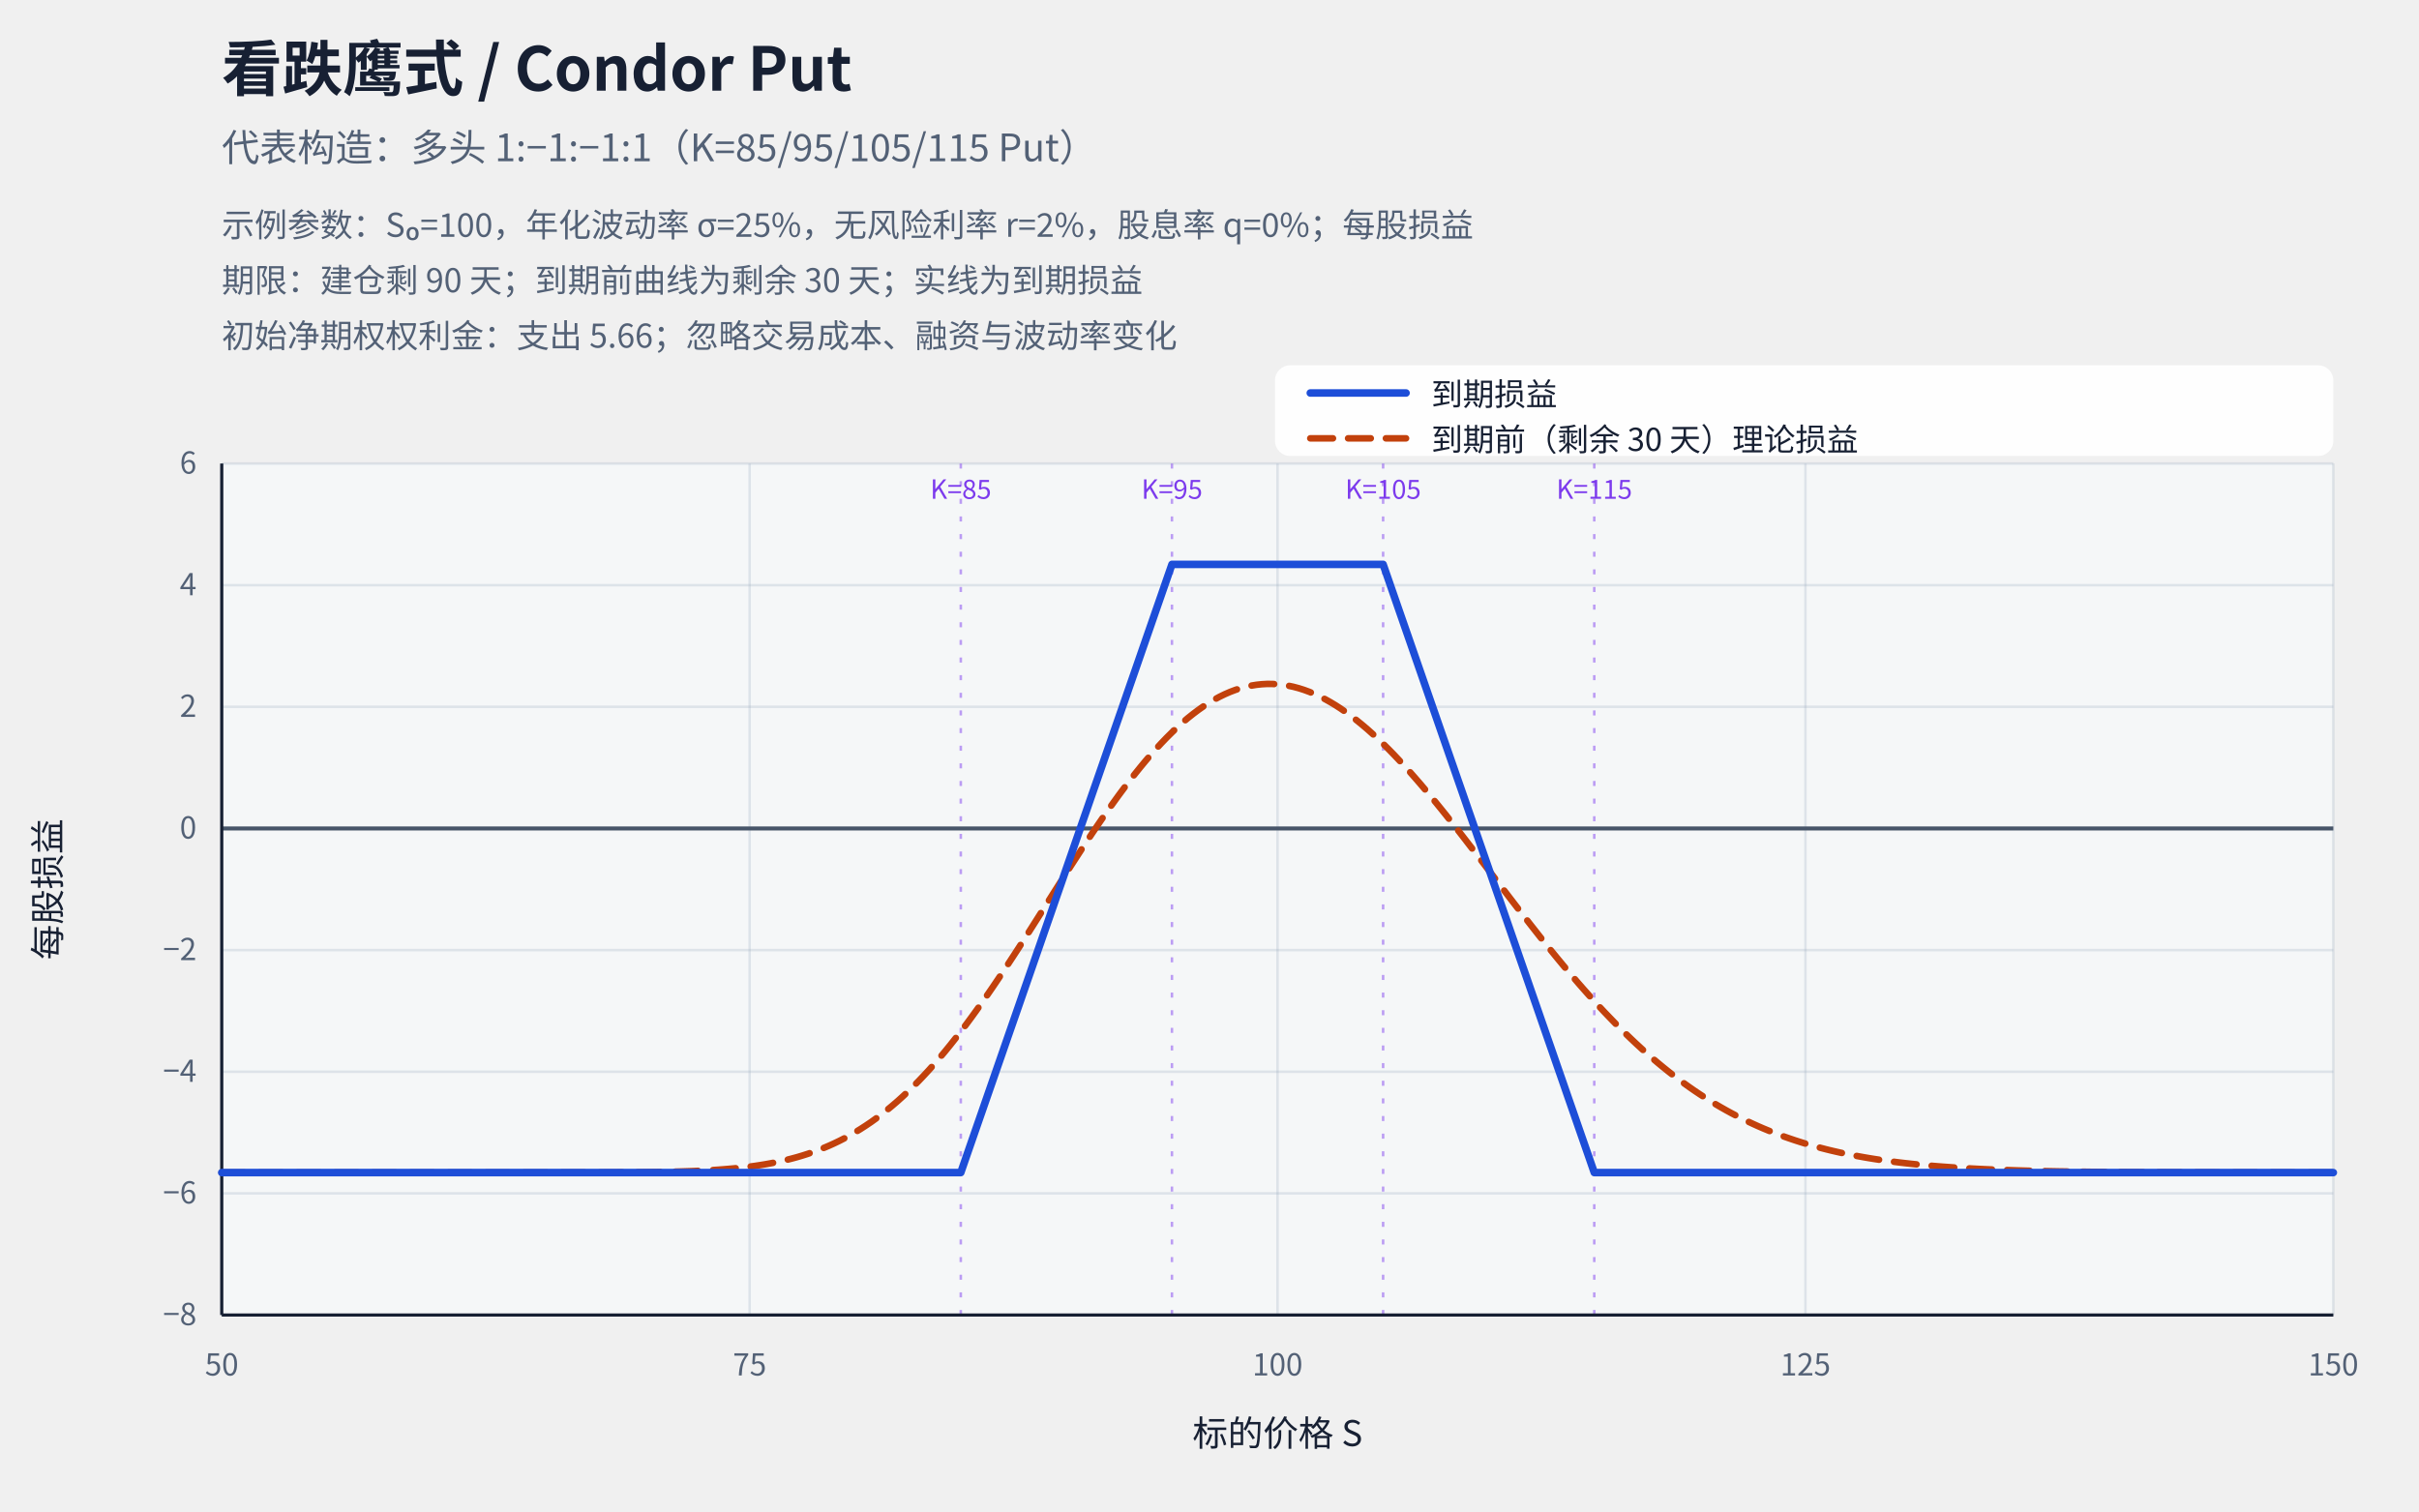
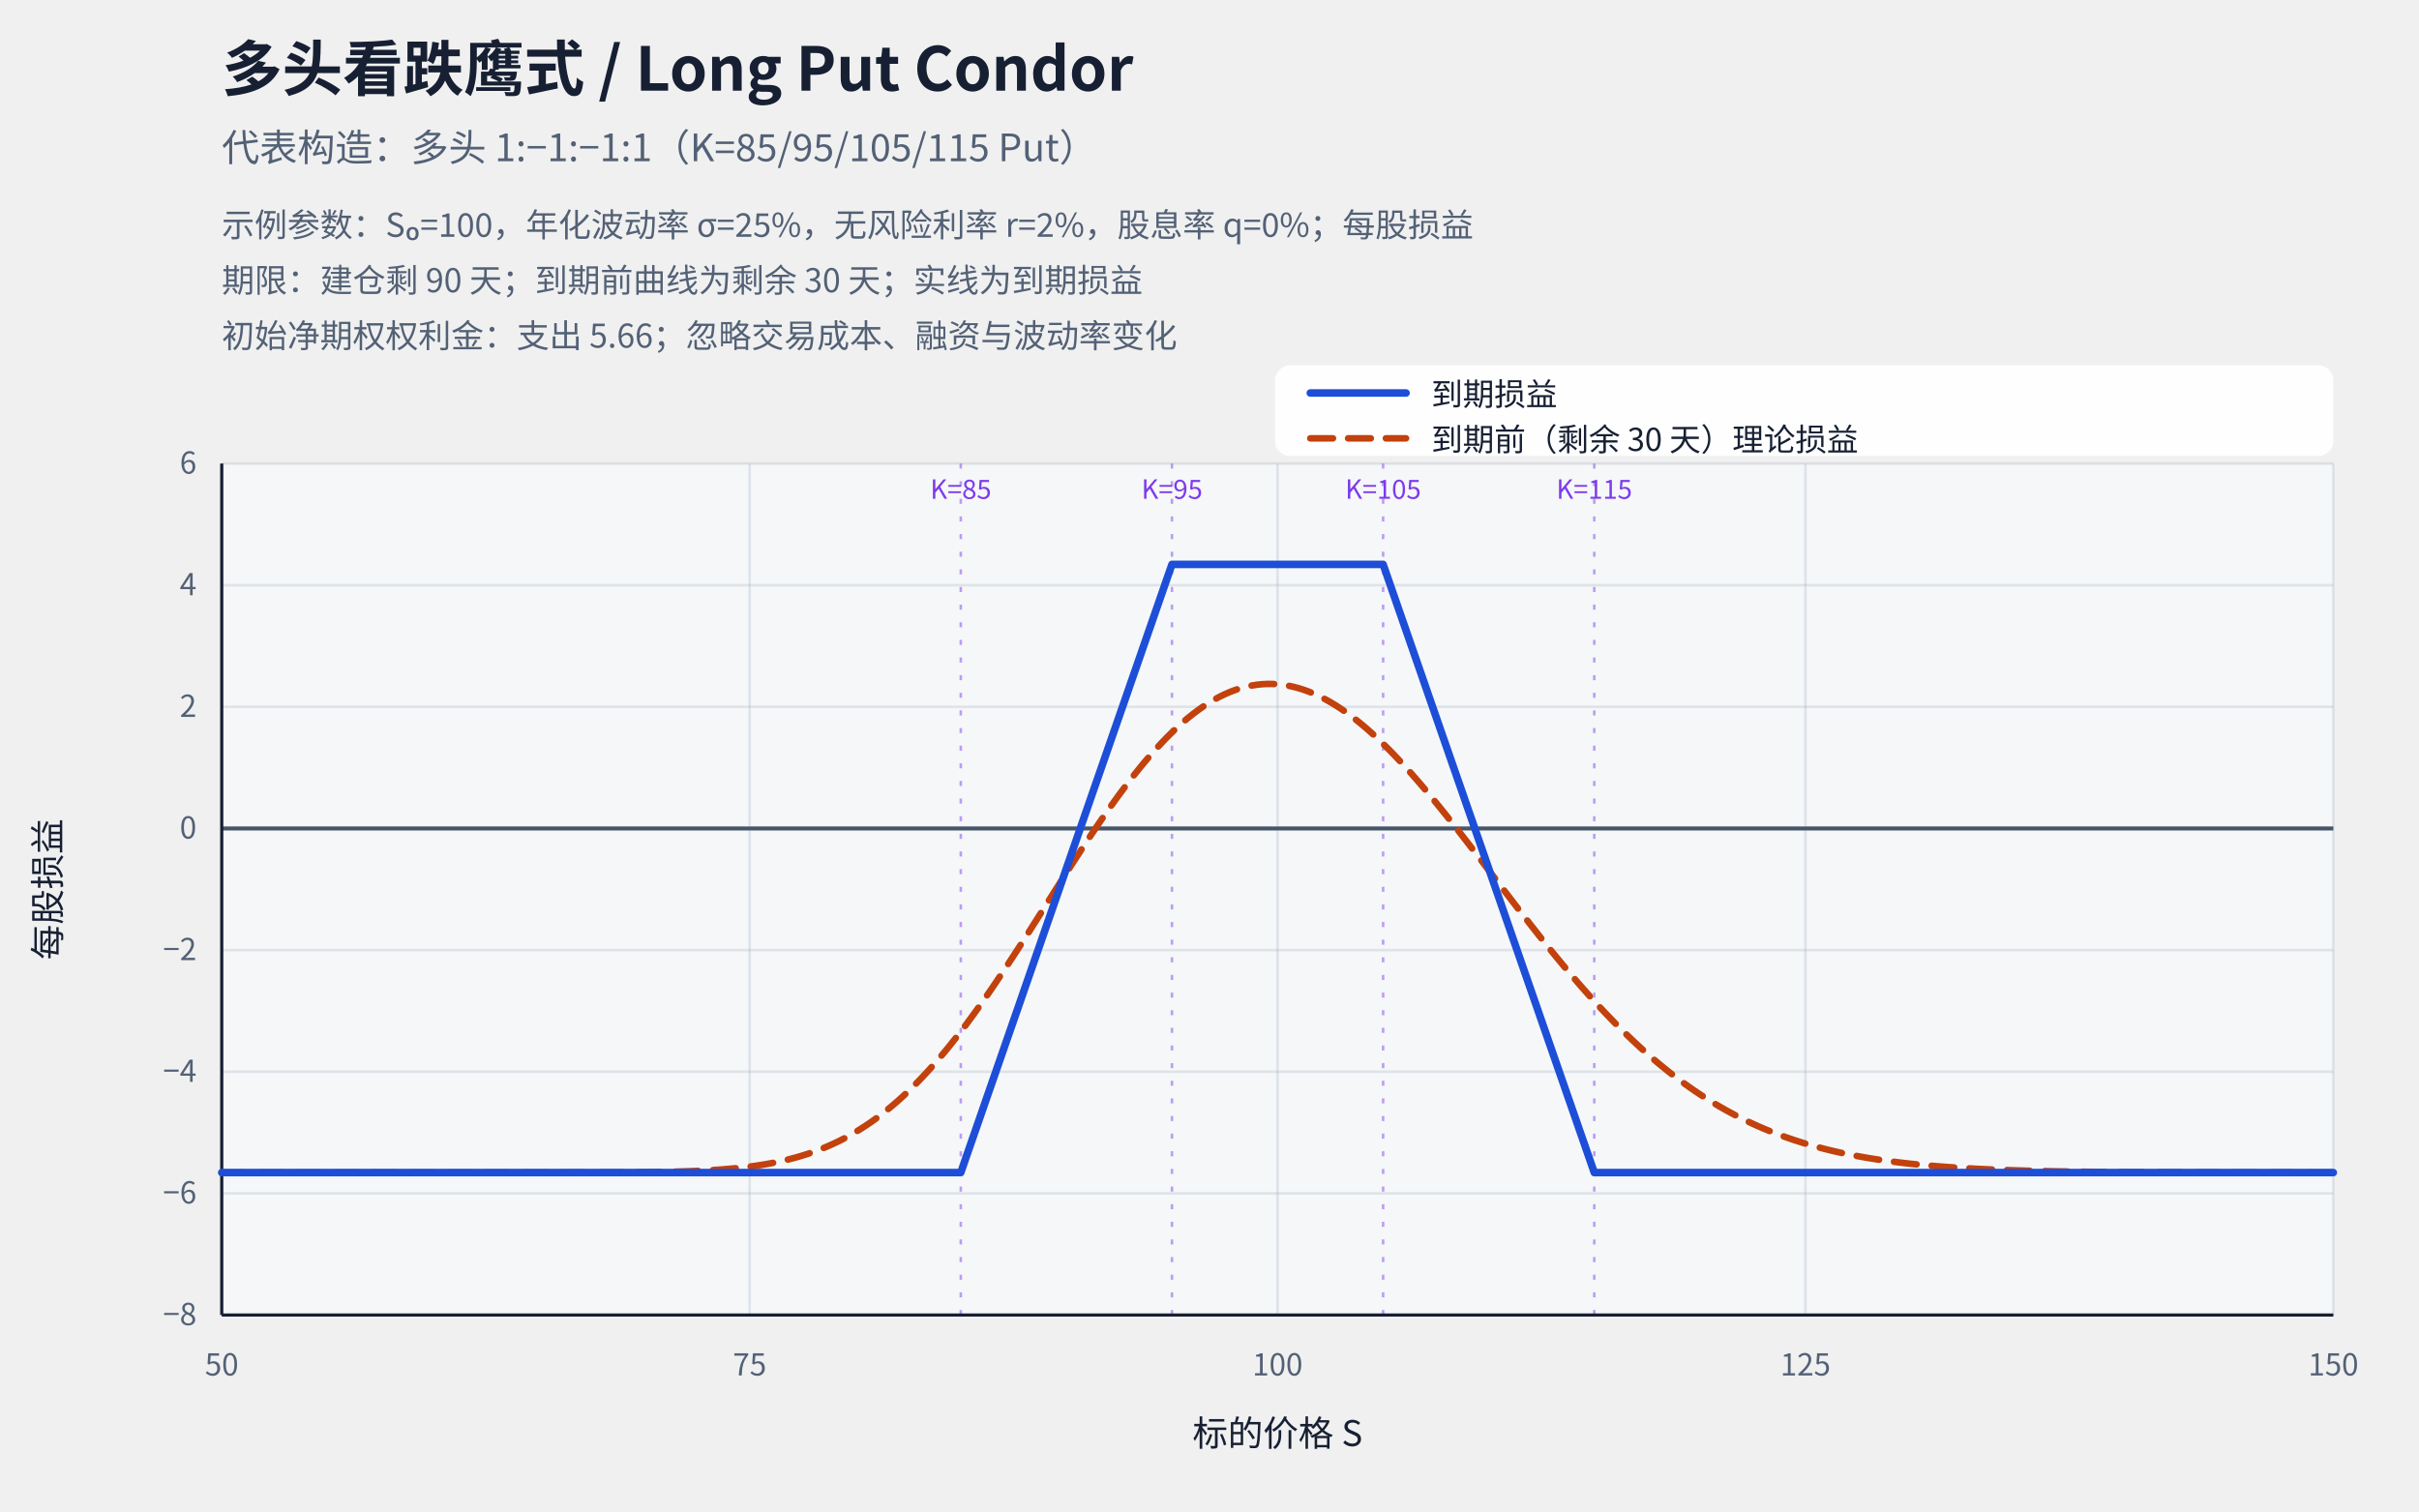
<svg xmlns="http://www.w3.org/2000/svg" width="960" height="600" viewBox="0 0 960 600" role="img" aria-labelledby="chart-title chart-desc">
  <style>
    :root { color-scheme: light dark; }
    text { font-family: -apple-system, BlinkMacSystemFont, 'Segoe UI', 'Noto Sans CJK SC', 'PingFang SC', sans-serif; fill:#172033; }
    .muted { fill:#536176; }
    .grid { stroke:#94a3b8; stroke-opacity:.24; stroke-width:1; }
    .axis { stroke:#172033; stroke-width:1.25; }
    .zero { stroke:#475569; stroke-width:1.6; }
    .strike { stroke:#7c3aed; stroke-width:1; stroke-dasharray:2 5; stroke-opacity:.48; }
    .strike-label { fill:#7c3aed; }
    .solid { fill:none; stroke:#1d4ed8; stroke-width:3; stroke-linecap:round; stroke-linejoin:round; }
    .before { fill:none; stroke:#c2410c; stroke-width:2.6; stroke-dasharray:9 6; stroke-linecap:round; stroke-linejoin:round; }
    .legend-bg { fill:#ffffff; fill-opacity:.92; }
    .plot-bg { fill:#f8fafc; fill-opacity:.65; }
    @media (prefers-color-scheme: dark) {
      text { fill:#e6edf7; }
      .muted { fill:#b2bfd2; }
      .grid { stroke:#64748b; }
      .axis { stroke:#e6edf7; }
      .zero { stroke:#cbd5e1; }
      .strike { stroke:#c4b5fd; }
      .strike-label { fill:#c4b5fd; }
      .solid { stroke:#60a5fa; }
      .before { stroke:#fb923c; }
      .legend-bg { fill:#171b22; }
      .plot-bg { fill:#111827; }
    }
  </style>
-   <text x="88" y="36" font-size="24" font-weight="700">看跌鹰式 / Condor Put</text>
+   <text x="88" y="36" font-size="24" font-weight="700">多头看跌鹰式 / Long Put Condor</text>
  <text x="88" y="64" font-size="15" class="muted">代表构造：多头 1:−1:−1:1（K=85/95/105/115 Put）</text>
  <text x="88" y="94" font-size="13" class="muted">示例参数：S₀=100，年化波动率 σ=25%，无风险利率 r=2%，股息率 q=0%；每股损益</text>
  <text x="88" y="116" font-size="13" class="muted">期限：建仓剩 90 天；到期前曲线为剩余 30 天；实线为到期损益</text>
  <text x="88" y="138" font-size="13" class="muted">初始净期权权利金：支出 5.66；忽略交易成本、融资与波动率变化</text>
  <rect x="506" y="145" width="420" height="36" rx="6" class="legend-bg" />
  <line x1="520" y1="156" x2="558" y2="156" class="solid" />
  <text x="568" y="161" font-size="12.5">到期损益</text>
  <line x1="520" y1="174" x2="558" y2="174" class="before" />
  <text x="568" y="179" font-size="12.5">到期前（剩余 30 天）理论损益</text>
  <rect x="88" y="184" width="838" height="338" class="plot-bg" />
  <line x1="88.00" y1="184" x2="88.00" y2="522" class="grid" />
  <text x="88.00" y="546" font-size="12" text-anchor="middle" class="muted">50</text>
  <line x1="297.50" y1="184" x2="297.50" y2="522" class="grid" />
  <text x="297.50" y="546" font-size="12" text-anchor="middle" class="muted">75</text>
  <line x1="507.00" y1="184" x2="507.00" y2="522" class="grid" />
  <text x="507.00" y="546" font-size="12" text-anchor="middle" class="muted">100</text>
  <line x1="716.50" y1="184" x2="716.50" y2="522" class="grid" />
  <text x="716.50" y="546" font-size="12" text-anchor="middle" class="muted">125</text>
  <line x1="926.00" y1="184" x2="926.00" y2="522" class="grid" />
  <text x="926.00" y="546" font-size="12" text-anchor="middle" class="muted">150</text>
  <line x1="88" y1="522.00" x2="926" y2="522.00" class="grid" />
  <text x="78" y="526.00" font-size="12" text-anchor="end" class="muted">−8</text>
  <line x1="88" y1="473.71" x2="926" y2="473.71" class="grid" />
  <text x="78" y="477.71" font-size="12" text-anchor="end" class="muted">−6</text>
  <line x1="88" y1="425.43" x2="926" y2="425.43" class="grid" />
  <text x="78" y="429.43" font-size="12" text-anchor="end" class="muted">−4</text>
  <line x1="88" y1="377.14" x2="926" y2="377.14" class="grid" />
  <text x="78" y="381.14" font-size="12" text-anchor="end" class="muted">−2</text>
  <line x1="88" y1="328.86" x2="926" y2="328.86" class="zero" />
  <text x="78" y="332.86" font-size="12" text-anchor="end" class="muted">0</text>
  <line x1="88" y1="280.57" x2="926" y2="280.57" class="grid" />
  <text x="78" y="284.57" font-size="12" text-anchor="end" class="muted">2</text>
  <line x1="88" y1="232.29" x2="926" y2="232.29" class="grid" />
  <text x="78" y="236.29" font-size="12" text-anchor="end" class="muted">4</text>
  <line x1="88" y1="184.00" x2="926" y2="184.00" class="grid" />
  <text x="78" y="188.00" font-size="12" text-anchor="end" class="muted">6</text>
  <line x1="381.30" y1="184" x2="381.30" y2="522" class="strike" />
  <text x="381.30" y="198" font-size="10.5" text-anchor="middle" class="strike-label">K=85</text>
  <line x1="465.10" y1="184" x2="465.10" y2="522" class="strike" />
  <text x="465.10" y="198" font-size="10.5" text-anchor="middle" class="strike-label">K=95</text>
  <line x1="548.90" y1="184" x2="548.90" y2="522" class="strike" />
  <text x="548.90" y="198" font-size="10.5" text-anchor="middle" class="strike-label">K=105</text>
  <line x1="632.70" y1="184" x2="632.70" y2="522" class="strike" />
  <text x="632.70" y="198" font-size="10.5" text-anchor="middle" class="strike-label">K=115</text>
  <line x1="88" y1="184" x2="88" y2="522" class="axis" />
  <line x1="88" y1="522" x2="926" y2="522" class="axis" />
  <path d="M 88.00,465.46 L 90.09,465.46 L 92.19,465.46 L 94.28,465.46 L 96.38,465.46 L 98.47,465.46 L 100.57,465.46 L 102.67,465.46 L 104.76,465.46 L 106.86,465.46 L 108.95,465.46 L 111.05,465.46 L 113.14,465.46 L 115.23,465.46 L 117.33,465.46 L 119.42,465.46 L 121.52,465.46 L 123.62,465.46 L 125.71,465.46 L 127.81,465.46 L 129.90,465.46 L 132.00,465.46 L 134.09,465.46 L 136.19,465.46 L 138.28,465.46 L 140.38,465.46 L 142.47,465.46 L 144.56,465.46 L 146.66,465.46 L 148.75,465.46 L 150.85,465.46 L 152.94,465.46 L 155.04,465.46 L 157.13,465.46 L 159.23,465.46 L 161.32,465.46 L 163.42,465.46 L 165.51,465.46 L 167.61,465.46 L 169.70,465.46 L 171.80,465.46 L 173.89,465.46 L 175.99,465.46 L 178.08,465.46 L 180.18,465.46 L 182.28,465.46 L 184.37,465.46 L 186.46,465.46 L 188.56,465.46 L 190.66,465.46 L 192.75,465.46 L 194.84,465.46 L 196.94,465.46 L 199.04,465.46 L 201.13,465.46 L 203.23,465.45 L 205.32,465.45 L 207.41,465.45 L 209.51,465.45 L 211.60,465.45 L 213.70,465.45 L 215.80,465.45 L 217.89,465.45 L 219.99,465.45 L 222.08,465.45 L 224.18,465.45 L 226.27,465.44 L 228.37,465.44 L 230.46,465.44 L 232.55,465.44 L 234.65,465.43 L 236.75,465.43 L 238.84,465.42 L 240.94,465.41 L 243.03,465.40 L 245.12,465.39 L 247.22,465.38 L 249.31,465.37 L 251.41,465.35 L 253.50,465.33 L 255.60,465.31 L 257.70,465.28 L 259.79,465.25 L 261.88,465.22 L 263.98,465.18 L 266.07,465.13 L 268.17,465.08 L 270.26,465.02 L 272.36,464.95 L 274.46,464.88 L 276.55,464.79 L 278.64,464.69 L 280.74,464.58 L 282.84,464.46 L 284.93,464.32 L 287.02,464.16 L 289.12,463.99 L 291.22,463.80 L 293.31,463.59 L 295.40,463.35 L 297.50,463.09 L 299.60,462.81 L 301.69,462.49 L 303.78,462.15 L 305.88,461.77 L 307.98,461.36 L 310.07,460.91 L 312.17,460.42 L 314.26,459.89 L 316.36,459.32 L 318.45,458.70 L 320.55,458.03 L 322.64,457.31 L 324.74,456.54 L 326.83,455.71 L 328.92,454.83 L 331.02,453.88 L 333.12,452.87 L 335.21,451.80 L 337.30,450.66 L 339.40,449.45 L 341.50,448.17 L 343.59,446.82 L 345.69,445.40 L 347.78,443.90 L 349.88,442.33 L 351.97,440.68 L 354.06,438.95 L 356.16,437.15 L 358.25,435.26 L 360.35,433.30 L 362.44,431.26 L 364.54,429.14 L 366.63,426.94 L 368.73,424.67 L 370.83,422.32 L 372.92,419.89 L 375.02,417.39 L 377.11,414.82 L 379.20,412.18 L 381.30,409.48 L 383.39,406.71 L 385.49,403.87 L 387.58,400.98 L 389.68,398.03 L 391.77,395.03 L 393.87,391.98 L 395.96,388.89 L 398.06,385.75 L 400.15,382.58 L 402.25,379.37 L 404.35,376.14 L 406.44,372.88 L 408.54,369.60 L 410.63,366.30 L 412.73,362.99 L 414.82,359.68 L 416.92,356.37 L 419.01,353.06 L 421.11,349.76 L 423.20,346.48 L 425.30,343.21 L 427.39,339.97 L 429.48,336.75 L 431.58,333.57 L 433.67,330.43 L 435.77,327.33 L 437.87,324.27 L 439.96,321.27 L 442.06,318.33 L 444.15,315.44 L 446.25,312.62 L 448.34,309.86 L 450.44,307.18 L 452.53,304.58 L 454.62,302.05 L 456.72,299.60 L 458.81,297.25 L 460.91,294.98 L 463.00,292.80 L 465.10,290.72 L 467.19,288.73 L 469.29,286.85 L 471.38,285.06 L 473.48,283.39 L 475.58,281.81 L 477.67,280.34 L 479.77,278.99 L 481.86,277.74 L 483.95,276.60 L 486.05,275.58 L 488.14,274.67 L 490.24,273.87 L 492.33,273.19 L 494.43,272.62 L 496.52,272.17 L 498.62,271.83 L 500.71,271.61 L 502.81,271.49 L 504.90,271.50 L 507.00,271.61 L 509.09,271.84 L 511.19,272.18 L 513.28,272.62 L 515.38,273.18 L 517.47,273.84 L 519.57,274.61 L 521.66,275.48 L 523.76,276.45 L 525.86,277.53 L 527.95,278.70 L 530.04,279.96 L 532.14,281.32 L 534.23,282.77 L 536.33,284.31 L 538.42,285.94 L 540.52,287.65 L 542.62,289.43 L 544.71,291.30 L 546.81,293.24 L 548.90,295.25 L 551.00,297.33 L 553.09,299.47 L 555.18,301.68 L 557.28,303.94 L 559.38,306.26 L 561.47,308.64 L 563.57,311.06 L 565.66,313.52 L 567.75,316.03 L 569.85,318.58 L 571.94,321.16 L 574.04,323.77 L 576.13,326.42 L 578.23,329.08 L 580.33,331.77 L 582.42,334.48 L 584.52,337.20 L 586.61,339.94 L 588.71,342.68 L 590.80,345.43 L 592.89,348.18 L 594.99,350.93 L 597.09,353.68 L 599.18,356.42 L 601.28,359.15 L 603.37,361.87 L 605.47,364.57 L 607.56,367.26 L 609.66,369.93 L 611.75,372.58 L 613.84,375.20 L 615.94,377.80 L 618.03,380.36 L 620.13,382.90 L 622.22,385.41 L 624.32,387.88 L 626.41,390.32 L 628.51,392.72 L 630.61,395.08 L 632.70,397.40 L 634.79,399.68 L 636.89,401.92 L 638.99,404.11 L 641.08,406.27 L 643.17,408.37 L 645.27,410.43 L 647.37,412.45 L 649.46,414.42 L 651.55,416.34 L 653.65,418.22 L 655.75,420.05 L 657.84,421.83 L 659.93,423.56 L 662.03,425.25 L 664.12,426.89 L 666.22,428.48 L 668.32,430.02 L 670.41,431.52 L 672.50,432.97 L 674.60,434.38 L 676.70,435.74 L 678.79,437.06 L 680.88,438.33 L 682.98,439.56 L 685.08,440.75 L 687.17,441.89 L 689.26,442.99 L 691.36,444.05 L 693.46,445.08 L 695.55,446.06 L 697.64,447.01 L 699.74,447.92 L 701.84,448.79 L 703.93,449.62 L 706.03,450.43 L 708.12,451.20 L 710.22,451.93 L 712.31,452.64 L 714.41,453.31 L 716.50,453.96 L 718.59,454.57 L 720.69,455.16 L 722.78,455.72 L 724.88,456.26 L 726.97,456.77 L 729.07,457.25 L 731.16,457.72 L 733.26,458.16 L 735.36,458.57 L 737.45,458.97 L 739.54,459.35 L 741.64,459.71 L 743.74,460.05 L 745.83,460.37 L 747.92,460.68 L 750.02,460.96 L 752.12,461.24 L 754.21,461.50 L 756.30,461.74 L 758.40,461.97 L 760.50,462.19 L 762.59,462.40 L 764.68,462.59 L 766.78,462.78 L 768.88,462.95 L 770.97,463.11 L 773.07,463.26 L 775.16,463.41 L 777.25,463.54 L 779.35,463.67 L 781.45,463.79 L 783.54,463.90 L 785.63,464.01 L 787.73,464.11 L 789.83,464.20 L 791.92,464.29 L 794.01,464.37 L 796.11,464.44 L 798.21,464.51 L 800.30,464.58 L 802.39,464.64 L 804.49,464.70 L 806.59,464.76 L 808.68,464.81 L 810.78,464.85 L 812.87,464.90 L 814.97,464.94 L 817.06,464.98 L 819.16,465.01 L 821.25,465.05 L 823.34,465.08 L 825.44,465.10 L 827.53,465.13 L 829.63,465.16 L 831.72,465.18 L 833.82,465.20 L 835.91,465.22 L 838.01,465.24 L 840.11,465.26 L 842.20,465.27 L 844.29,465.29 L 846.39,465.30 L 848.49,465.31 L 850.58,465.32 L 852.67,465.33 L 854.77,465.34 L 856.87,465.35 L 858.96,465.36 L 861.05,465.37 L 863.15,465.38 L 865.25,465.38 L 867.34,465.39 L 869.43,465.39 L 871.53,465.40 L 873.62,465.40 L 875.72,465.41 L 877.82,465.41 L 879.91,465.42 L 882.00,465.42 L 884.10,465.42 L 886.20,465.43 L 888.29,465.43 L 890.38,465.43 L 892.48,465.43 L 894.58,465.43 L 896.67,465.44 L 898.76,465.44 L 900.86,465.44 L 902.96,465.44 L 905.05,465.44 L 907.14,465.44 L 909.24,465.44 L 911.34,465.45 L 913.43,465.45 L 915.53,465.45 L 917.62,465.45 L 919.72,465.45 L 921.81,465.45 L 923.91,465.45 L 926.00,465.45" class="before" />
  <path d="M 88.00,465.46 L 90.09,465.46 L 92.19,465.46 L 94.28,465.46 L 96.38,465.46 L 98.47,465.46 L 100.57,465.46 L 102.67,465.46 L 104.76,465.46 L 106.86,465.46 L 108.95,465.46 L 111.05,465.46 L 113.14,465.46 L 115.23,465.46 L 117.33,465.46 L 119.42,465.46 L 121.52,465.46 L 123.62,465.46 L 125.71,465.46 L 127.81,465.46 L 129.90,465.46 L 132.00,465.46 L 134.09,465.46 L 136.19,465.46 L 138.28,465.46 L 140.38,465.46 L 142.47,465.46 L 144.56,465.46 L 146.66,465.46 L 148.75,465.46 L 150.85,465.46 L 152.94,465.46 L 155.04,465.46 L 157.13,465.46 L 159.23,465.46 L 161.32,465.46 L 163.42,465.46 L 165.51,465.46 L 167.61,465.46 L 169.70,465.46 L 171.80,465.46 L 173.89,465.46 L 175.99,465.46 L 178.08,465.46 L 180.18,465.46 L 182.28,465.46 L 184.37,465.46 L 186.46,465.46 L 188.56,465.46 L 190.66,465.46 L 192.75,465.46 L 194.84,465.46 L 196.94,465.46 L 199.04,465.46 L 201.13,465.46 L 203.23,465.46 L 205.32,465.46 L 207.41,465.46 L 209.51,465.46 L 211.60,465.46 L 213.70,465.46 L 215.80,465.46 L 217.89,465.46 L 219.99,465.46 L 222.08,465.46 L 224.18,465.46 L 226.27,465.46 L 228.37,465.46 L 230.46,465.46 L 232.55,465.46 L 234.65,465.46 L 236.75,465.46 L 238.84,465.46 L 240.94,465.46 L 243.03,465.46 L 245.12,465.46 L 247.22,465.46 L 249.31,465.46 L 251.41,465.46 L 253.50,465.46 L 255.60,465.46 L 257.70,465.46 L 259.79,465.46 L 261.88,465.46 L 263.98,465.46 L 266.07,465.46 L 268.17,465.46 L 270.26,465.46 L 272.36,465.46 L 274.46,465.46 L 276.55,465.46 L 278.64,465.46 L 280.74,465.46 L 282.84,465.46 L 284.93,465.46 L 287.02,465.46 L 289.12,465.46 L 291.22,465.46 L 293.31,465.46 L 295.40,465.46 L 297.50,465.46 L 299.60,465.46 L 301.69,465.46 L 303.78,465.46 L 305.88,465.46 L 307.98,465.46 L 310.07,465.46 L 312.17,465.46 L 314.26,465.46 L 316.36,465.46 L 318.45,465.46 L 320.55,465.46 L 322.64,465.46 L 324.74,465.46 L 326.83,465.46 L 328.92,465.46 L 331.02,465.46 L 333.12,465.46 L 335.21,465.46 L 337.30,465.46 L 339.40,465.46 L 341.50,465.46 L 343.59,465.46 L 345.69,465.46 L 347.78,465.46 L 349.88,465.46 L 351.97,465.46 L 354.06,465.46 L 356.16,465.46 L 358.25,465.46 L 360.35,465.46 L 362.44,465.46 L 364.54,465.46 L 366.63,465.46 L 368.73,465.46 L 370.83,465.46 L 372.92,465.46 L 375.02,465.46 L 377.11,465.46 L 379.20,465.46 L 381.30,465.46 L 383.39,459.42 L 385.49,453.38 L 387.58,447.35 L 389.68,441.31 L 391.77,435.28 L 393.87,429.24 L 395.96,423.21 L 398.06,417.17 L 400.15,411.13 L 402.25,405.10 L 404.35,399.06 L 406.44,393.03 L 408.54,386.99 L 410.63,380.96 L 412.73,374.92 L 414.82,368.88 L 416.92,362.85 L 419.01,356.81 L 421.11,350.78 L 423.20,344.74 L 425.30,338.71 L 427.39,332.67 L 429.48,326.63 L 431.58,320.60 L 433.67,314.56 L 435.77,308.53 L 437.87,302.49 L 439.96,296.46 L 442.06,290.42 L 444.15,284.38 L 446.25,278.35 L 448.34,272.31 L 450.44,266.28 L 452.53,260.24 L 454.62,254.21 L 456.72,248.17 L 458.81,242.13 L 460.91,236.10 L 463.00,230.06 L 465.10,224.03 L 467.19,224.03 L 469.29,224.03 L 471.38,224.03 L 473.48,224.03 L 475.58,224.03 L 477.67,224.03 L 479.77,224.03 L 481.86,224.03 L 483.95,224.03 L 486.05,224.03 L 488.14,224.03 L 490.24,224.03 L 492.33,224.03 L 494.43,224.03 L 496.52,224.03 L 498.62,224.03 L 500.71,224.03 L 502.81,224.03 L 504.90,224.03 L 507.00,224.03 L 509.09,224.03 L 511.19,224.03 L 513.28,224.03 L 515.38,224.03 L 517.47,224.03 L 519.57,224.03 L 521.66,224.03 L 523.76,224.03 L 525.86,224.03 L 527.95,224.03 L 530.04,224.03 L 532.14,224.03 L 534.23,224.03 L 536.33,224.03 L 538.42,224.03 L 540.52,224.03 L 542.62,224.03 L 544.71,224.03 L 546.81,224.03 L 548.90,224.03 L 551.00,230.06 L 553.09,236.10 L 555.18,242.13 L 557.28,248.17 L 559.38,254.21 L 561.47,260.24 L 563.57,266.28 L 565.66,272.31 L 567.75,278.35 L 569.85,284.38 L 571.94,290.42 L 574.04,296.46 L 576.13,302.49 L 578.23,308.53 L 580.33,314.56 L 582.42,320.60 L 584.52,326.63 L 586.61,332.67 L 588.71,338.71 L 590.80,344.74 L 592.89,350.78 L 594.99,356.81 L 597.09,362.85 L 599.18,368.88 L 601.28,374.92 L 603.37,380.96 L 605.47,386.99 L 607.56,393.03 L 609.66,399.06 L 611.75,405.10 L 613.84,411.13 L 615.94,417.17 L 618.03,423.21 L 620.13,429.24 L 622.22,435.28 L 624.32,441.31 L 626.41,447.35 L 628.51,453.38 L 630.61,459.42 L 632.70,465.46 L 634.79,465.46 L 636.89,465.46 L 638.99,465.46 L 641.08,465.46 L 643.17,465.46 L 645.27,465.46 L 647.37,465.46 L 649.46,465.46 L 651.55,465.46 L 653.65,465.46 L 655.75,465.46 L 657.84,465.46 L 659.93,465.46 L 662.03,465.46 L 664.12,465.46 L 666.22,465.46 L 668.32,465.46 L 670.41,465.46 L 672.50,465.46 L 674.60,465.46 L 676.70,465.46 L 678.79,465.46 L 680.88,465.46 L 682.98,465.46 L 685.08,465.46 L 687.17,465.46 L 689.26,465.46 L 691.36,465.46 L 693.46,465.46 L 695.55,465.46 L 697.64,465.46 L 699.74,465.46 L 701.84,465.46 L 703.93,465.46 L 706.03,465.46 L 708.12,465.46 L 710.22,465.46 L 712.31,465.46 L 714.41,465.46 L 716.50,465.46 L 718.59,465.46 L 720.69,465.46 L 722.78,465.46 L 724.88,465.46 L 726.97,465.46 L 729.07,465.46 L 731.16,465.46 L 733.26,465.46 L 735.36,465.46 L 737.45,465.46 L 739.54,465.46 L 741.64,465.46 L 743.74,465.46 L 745.83,465.46 L 747.92,465.46 L 750.02,465.46 L 752.12,465.46 L 754.21,465.46 L 756.30,465.46 L 758.40,465.46 L 760.50,465.46 L 762.59,465.46 L 764.68,465.46 L 766.78,465.46 L 768.88,465.46 L 770.97,465.46 L 773.07,465.46 L 775.16,465.46 L 777.25,465.46 L 779.35,465.46 L 781.45,465.46 L 783.54,465.46 L 785.63,465.46 L 787.73,465.46 L 789.83,465.46 L 791.92,465.46 L 794.01,465.46 L 796.11,465.46 L 798.21,465.46 L 800.30,465.46 L 802.39,465.46 L 804.49,465.46 L 806.59,465.46 L 808.68,465.46 L 810.78,465.46 L 812.87,465.46 L 814.97,465.46 L 817.06,465.46 L 819.16,465.46 L 821.25,465.46 L 823.34,465.46 L 825.44,465.46 L 827.53,465.46 L 829.63,465.46 L 831.72,465.46 L 833.82,465.46 L 835.91,465.46 L 838.01,465.46 L 840.11,465.46 L 842.20,465.46 L 844.29,465.46 L 846.39,465.46 L 848.49,465.46 L 850.58,465.46 L 852.67,465.46 L 854.77,465.46 L 856.87,465.46 L 858.96,465.46 L 861.05,465.46 L 863.15,465.46 L 865.25,465.46 L 867.34,465.46 L 869.43,465.46 L 871.53,465.46 L 873.62,465.46 L 875.72,465.46 L 877.82,465.46 L 879.91,465.46 L 882.00,465.46 L 884.10,465.46 L 886.20,465.46 L 888.29,465.46 L 890.38,465.46 L 892.48,465.46 L 894.58,465.46 L 896.67,465.46 L 898.76,465.46 L 900.86,465.46 L 902.96,465.46 L 905.05,465.46 L 907.14,465.46 L 909.24,465.46 L 911.34,465.46 L 913.43,465.46 L 915.53,465.46 L 917.62,465.46 L 919.72,465.46 L 921.81,465.46 L 923.91,465.46 L 926.00,465.46" class="solid" />
  <text x="507.00" y="574" font-size="14" text-anchor="middle">标的价格 S</text>
  <text x="24" y="353.00" font-size="14" text-anchor="middle" transform="rotate(-90 24 353.00)">每股损益</text>
</svg>
